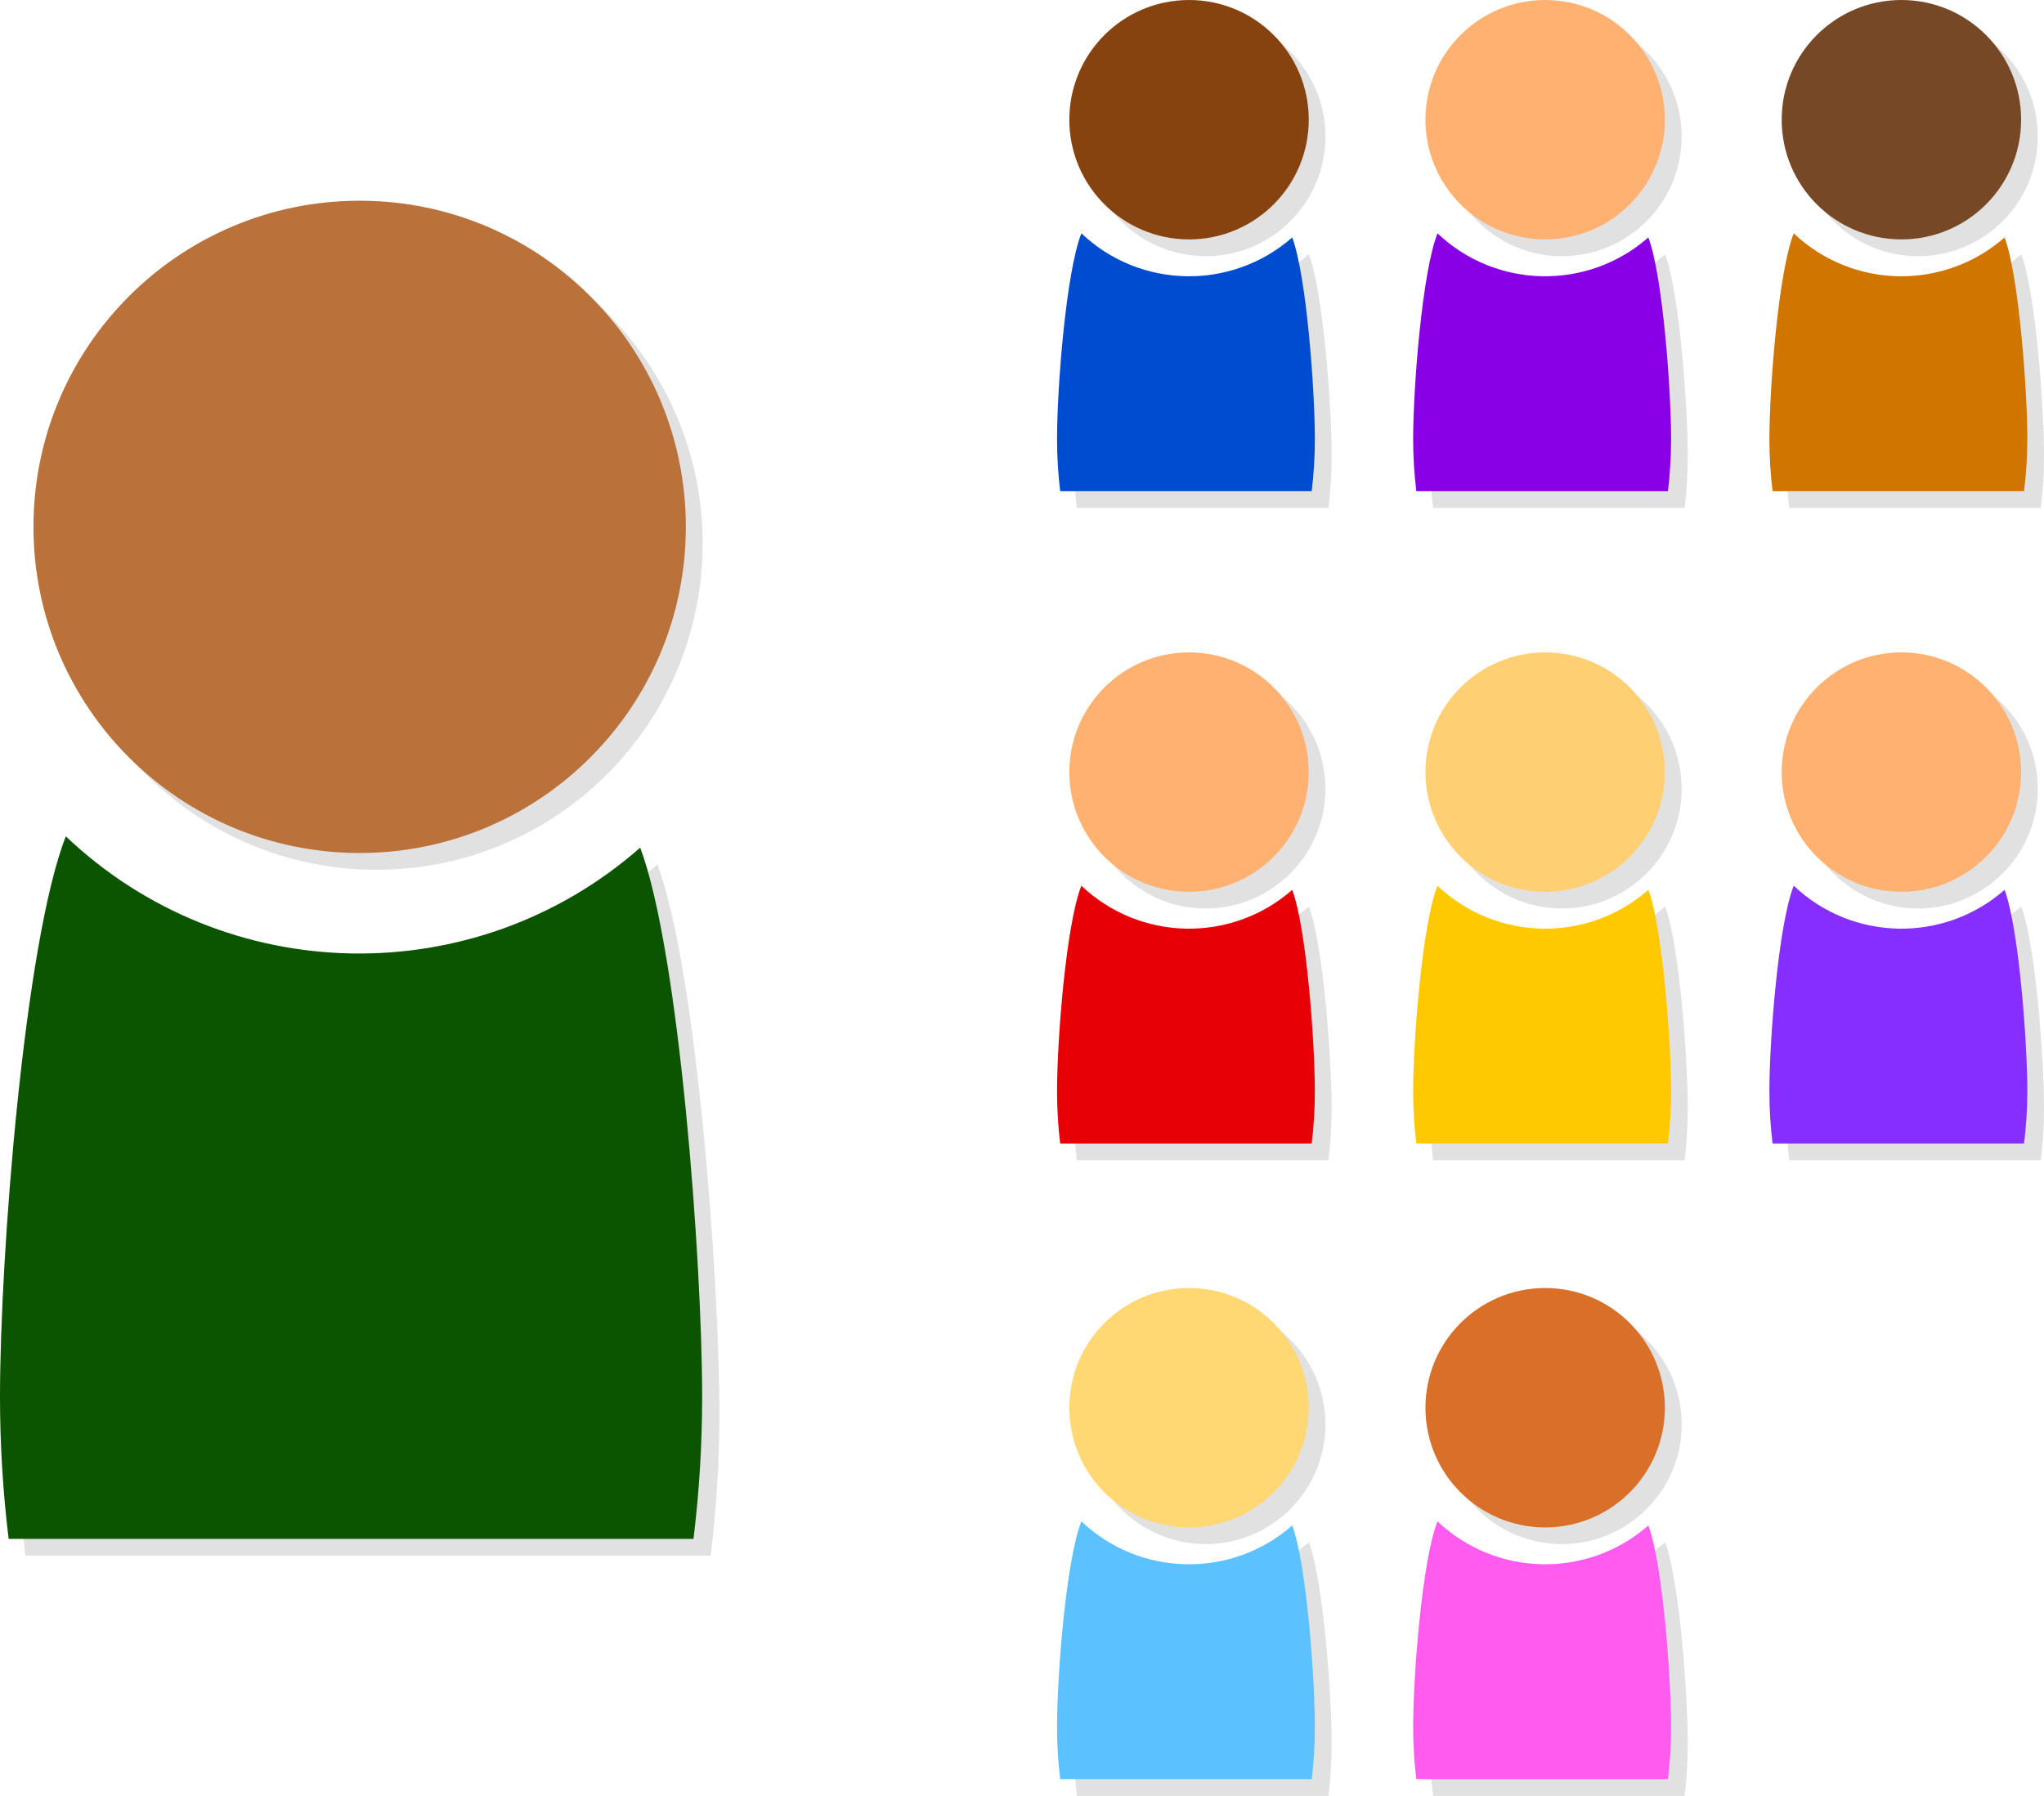
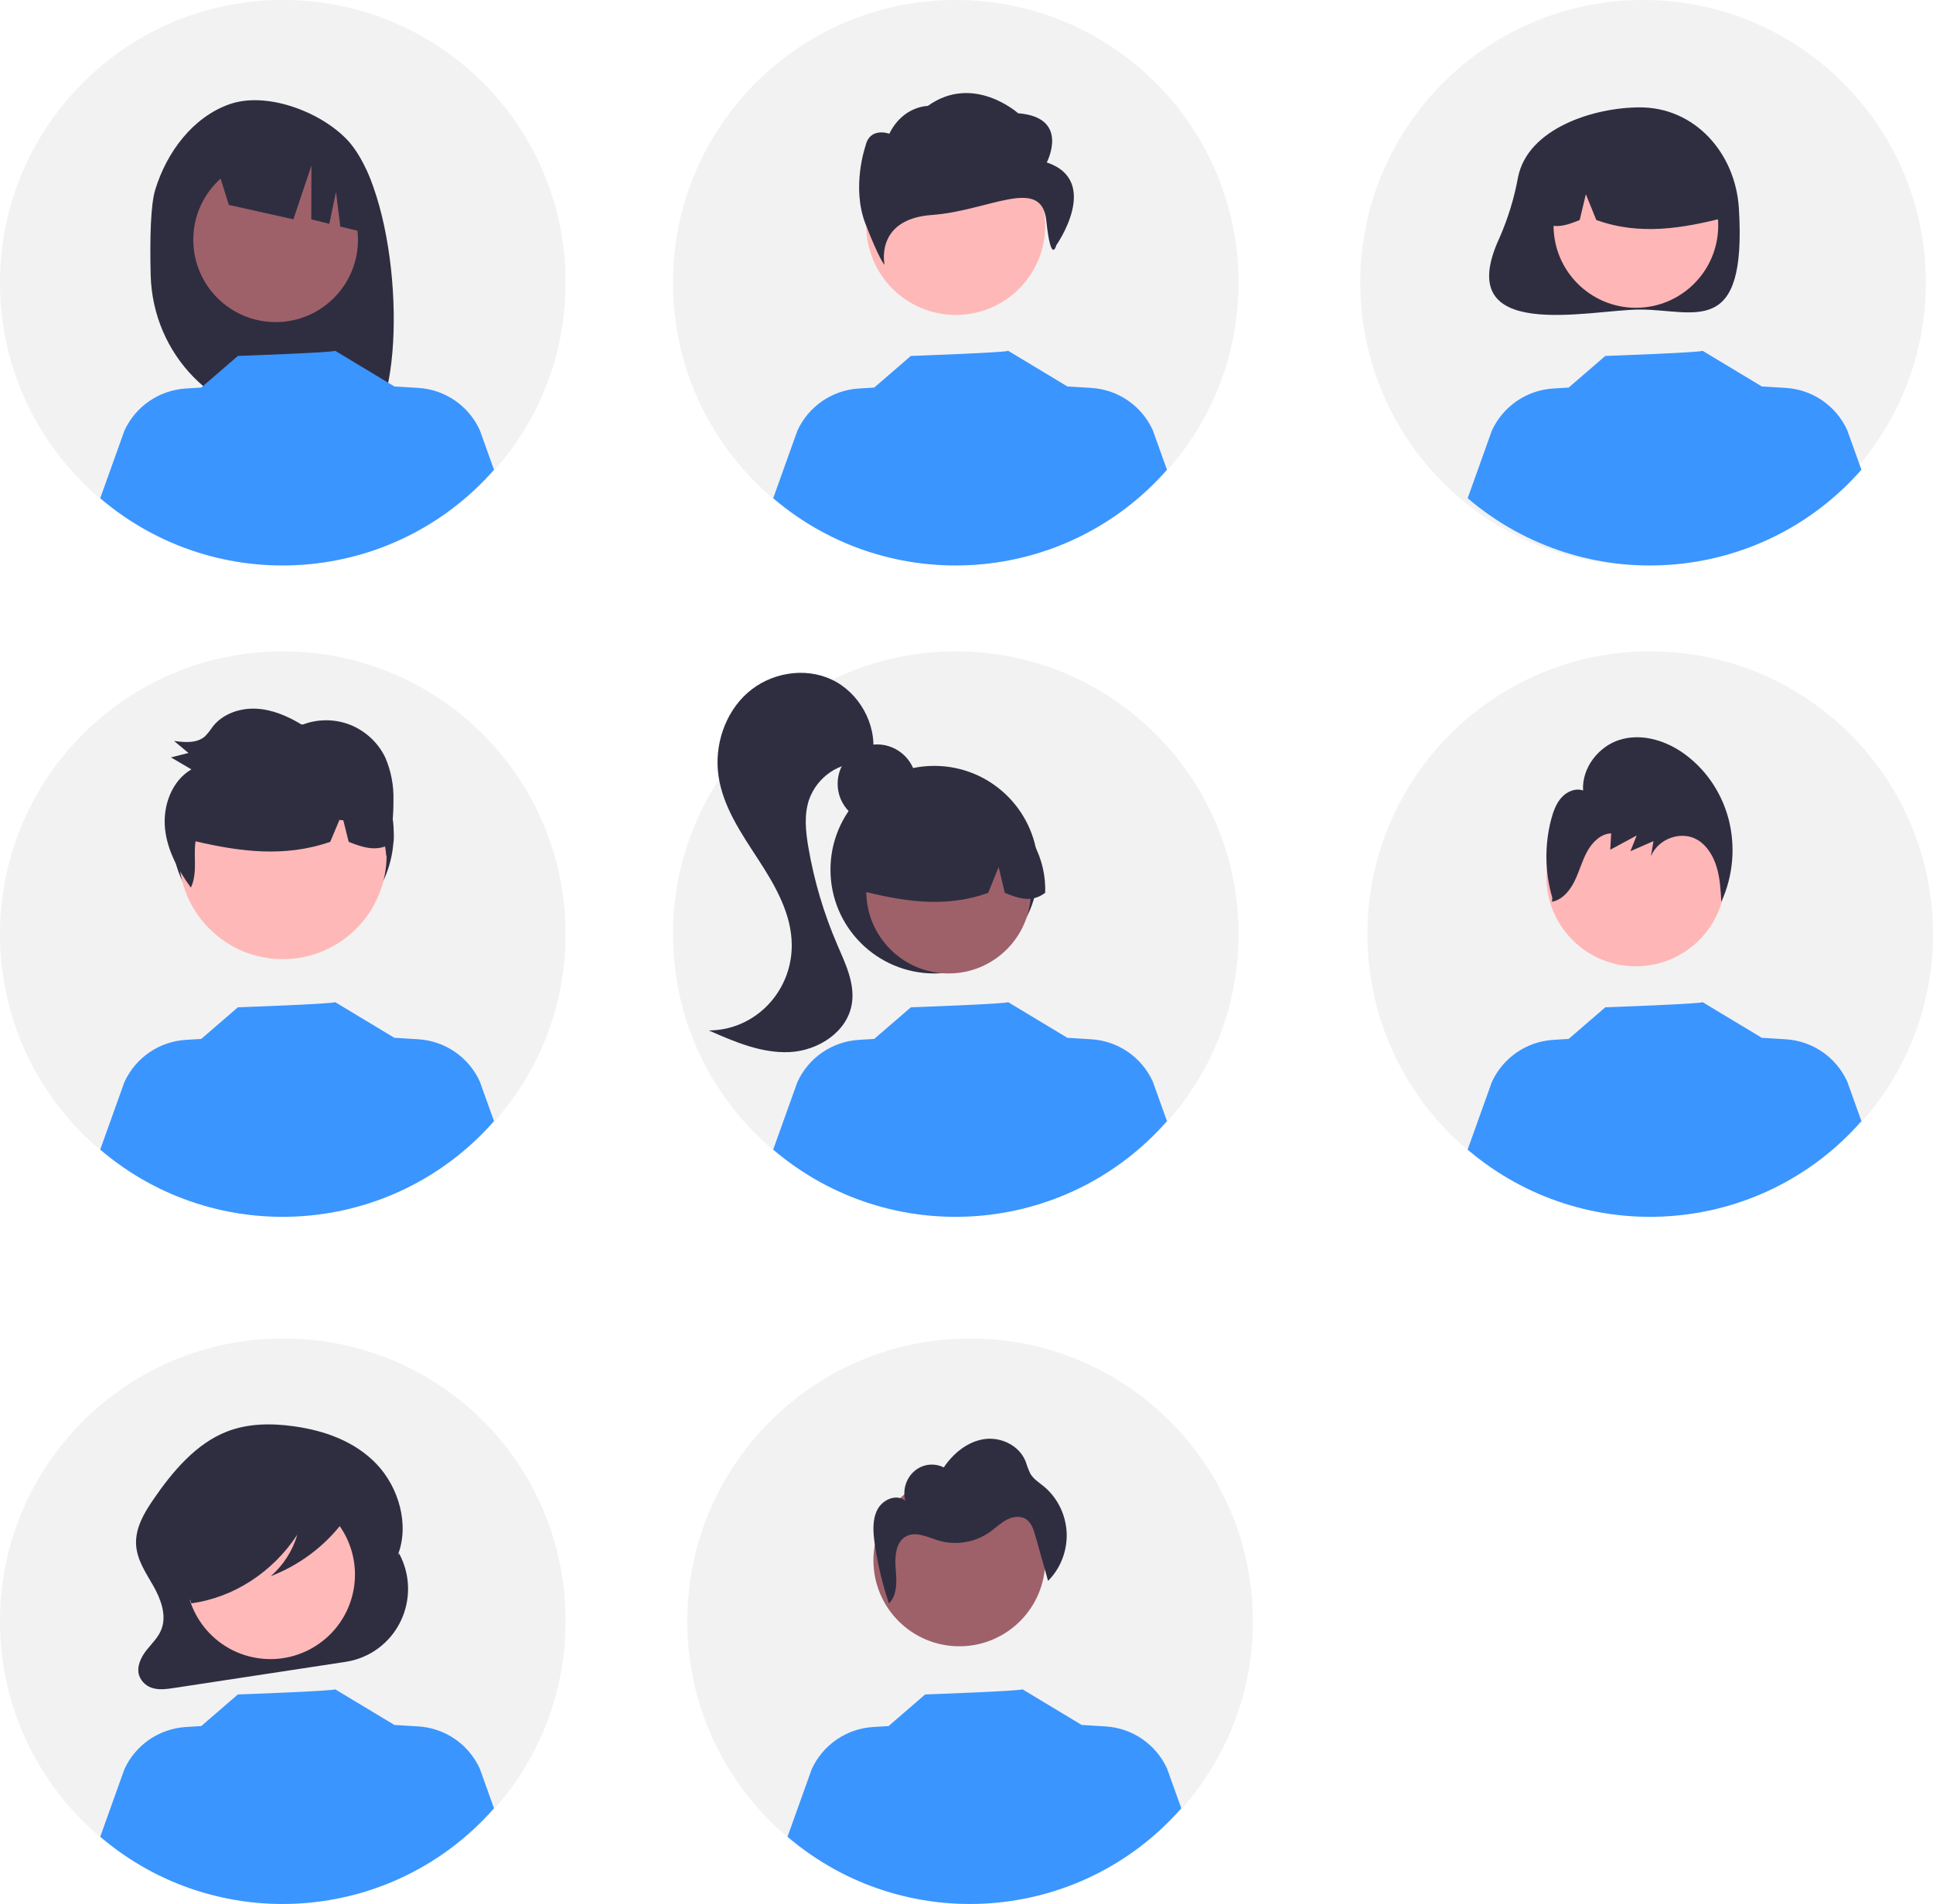
- <svg xmlns="http://www.w3.org/2000/svg" viewBox="0 0 168 147.63">
-   <defs>
-     <style>.cls-1,.cls-2{opacity:0.12;}.cls-3{fill:#ba713a;}.cls-4{fill:#0b5400;}.cls-5{fill:#87430f;}.cls-6{fill:#004cd0;}.cls-7{fill:#ffb171;}.cls-8{fill:#8900e7;}.cls-9{fill:#774825;}.cls-10{fill:#d07500;}.cls-11{fill:#e70006;}.cls-12{fill:#ffd073;}.cls-13{fill:#ffc900;}.cls-14{fill:#862eff;}.cls-15{fill:#ffd773;}.cls-16{fill:#5cc1ff;}.cls-17{fill:#d8702a;}.cls-18{fill:#ff5cef;}</style>
-   </defs>
-   <g id="Layer_2" data-name="Layer 2">
-     <g id="Layer_1-2" data-name="Layer 1">
-       <g class="cls-1">
-         <circle cx="30.94" cy="44.69" r="26.81" />
-         <path d="M58.41,127.88a96.43,96.43,0,0,0,.72-11.69c0-11.15-1.89-36.61-5.1-45.13a35,35,0,0,1-47.21-.93c-3.42,8.7-5.44,34.51-5.44,46.06a96.46,96.46,0,0,0,.71,11.69Z" />
-       </g>
-       <circle class="cls-2" cx="99.1" cy="11.22" r="9.84" />
-       <path class="cls-2" d="M109.19,41.75a35.06,35.06,0,0,0,.26-4.29c0-4.09-.69-13.43-1.87-16.56a12.86,12.86,0,0,1-17.33-.34c-1.26,3.19-2,12.66-2,16.9a35.06,35.06,0,0,0,.26,4.29Z" />
-       <circle class="cls-2" cx="128.38" cy="11.22" r="9.84" />
-       <path class="cls-2" d="M138.46,41.75a35.06,35.06,0,0,0,.26-4.29c0-4.09-.69-13.43-1.86-16.56a12.86,12.86,0,0,1-17.33-.34c-1.26,3.19-2,12.66-2,16.9a35.06,35.06,0,0,0,.26,4.29Z" />
-       <circle class="cls-2" cx="157.65" cy="11.22" r="9.84" />
-       <path class="cls-2" d="M167.74,41.75a35.06,35.06,0,0,0,.26-4.29c0-4.09-.69-13.43-1.87-16.56a12.86,12.86,0,0,1-17.33-.34c-1.26,3.19-2,12.66-2,16.9a35.06,35.06,0,0,0,.26,4.29Z" />
-       <circle class="cls-2" cx="99.1" cy="64.84" r="9.84" />
-       <path class="cls-2" d="M109.19,95.38a35.18,35.18,0,0,0,.26-4.29c0-4.09-.69-13.44-1.87-16.57a12.86,12.86,0,0,1-17.33-.34c-1.26,3.2-2,12.67-2,16.91a35.18,35.18,0,0,0,.26,4.29Z" />
-       <circle class="cls-2" cx="128.38" cy="64.84" r="9.84" />
-       <path class="cls-2" d="M138.46,95.38a35.18,35.18,0,0,0,.26-4.29c0-4.09-.69-13.44-1.86-16.57a12.86,12.86,0,0,1-17.33-.34c-1.26,3.2-2,12.67-2,16.91a35.18,35.18,0,0,0,.26,4.29Z" />
-       <circle class="cls-2" cx="157.65" cy="64.84" r="9.84" />
-       <path class="cls-2" d="M167.74,95.38a35.18,35.18,0,0,0,.26-4.29c0-4.09-.69-13.44-1.87-16.57a12.86,12.86,0,0,1-17.33-.34c-1.26,3.2-2,12.67-2,16.91a35.18,35.18,0,0,0,.26,4.29Z" />
-       <circle class="cls-2" cx="99.1" cy="117.09" r="9.84" />
-       <path class="cls-2" d="M109.19,147.63a35.18,35.18,0,0,0,.26-4.29c0-4.09-.69-13.44-1.87-16.57a12.86,12.86,0,0,1-17.33-.34c-1.26,3.2-2,12.67-2,16.91a35.18,35.18,0,0,0,.26,4.29Z" />
-       <circle class="cls-2" cx="128.38" cy="117.09" r="9.84" />
-       <path class="cls-2" d="M138.46,147.63a35.18,35.18,0,0,0,.26-4.29c0-4.09-.69-13.44-1.86-16.57a12.86,12.86,0,0,1-17.33-.34c-1.26,3.2-2,12.67-2,16.91a35.18,35.18,0,0,0,.26,4.29Z" />
-       <circle class="cls-3" cx="29.56" cy="43.31" r="26.81" />
-       <path class="cls-4" d="M57,126.5a96.34,96.34,0,0,0,.71-11.69c0-11.14-1.88-36.6-5.09-45.13a35,35,0,0,1-47.21-.93C2,77.46,0,103.26,0,114.81A96.34,96.34,0,0,0,.71,126.5Z" />
-       <circle class="cls-5" cx="97.73" cy="9.84" r="9.84" />
-       <path class="cls-6" d="M107.81,40.38a35.18,35.18,0,0,0,.26-4.29c0-4.09-.69-13.44-1.86-16.57a12.86,12.86,0,0,1-17.33-.34c-1.26,3.2-2,12.67-2,16.91a35.18,35.18,0,0,0,.26,4.29Z" />
-       <circle class="cls-7" cx="127" cy="9.84" r="9.84" />
-       <path class="cls-8" d="M137.09,40.38a35.18,35.18,0,0,0,.26-4.29c0-4.09-.69-13.44-1.87-16.57a12.86,12.86,0,0,1-17.33-.34c-1.26,3.2-2,12.67-2,16.91a35.18,35.18,0,0,0,.26,4.29Z" />
-       <circle class="cls-9" cx="156.28" cy="9.84" r="9.84" />
-       <path class="cls-10" d="M166.36,40.38a35.16,35.16,0,0,0,.27-4.29c0-4.09-.7-13.44-1.87-16.57a12.86,12.86,0,0,1-17.33-.34c-1.26,3.2-2,12.67-2,16.91a35.18,35.18,0,0,0,.26,4.29Z" />
-       <circle class="cls-7" cx="97.73" cy="63.47" r="9.84" />
-       <path class="cls-11" d="M107.81,94a35.06,35.06,0,0,0,.26-4.29c0-4.09-.69-13.43-1.86-16.56a12.86,12.86,0,0,1-17.33-.34c-1.26,3.19-2,12.66-2,16.9A35.06,35.06,0,0,0,87.14,94Z" />
-       <circle class="cls-12" cx="127" cy="63.47" r="9.84" />
-       <path class="cls-13" d="M137.09,94a35.06,35.06,0,0,0,.26-4.29c0-4.09-.69-13.43-1.87-16.56a12.86,12.86,0,0,1-17.33-.34c-1.26,3.19-2,12.66-2,16.9a35.06,35.06,0,0,0,.26,4.29Z" />
-       <circle class="cls-7" cx="156.28" cy="63.47" r="9.84" />
-       <path class="cls-14" d="M166.36,94a35,35,0,0,0,.27-4.29c0-4.09-.7-13.43-1.87-16.56a12.86,12.86,0,0,1-17.33-.34c-1.26,3.19-2,12.66-2,16.9a35.06,35.06,0,0,0,.26,4.29Z" />
-       <circle class="cls-15" cx="97.73" cy="115.72" r="9.84" />
-       <path class="cls-16" d="M107.81,146.25a35.06,35.06,0,0,0,.26-4.29c0-4.09-.69-13.43-1.86-16.56a12.86,12.86,0,0,1-17.33-.34c-1.26,3.19-2,12.66-2,16.9a35.06,35.06,0,0,0,.26,4.29Z" />
-       <circle class="cls-17" cx="127" cy="115.72" r="9.84" />
-       <path class="cls-18" d="M137.09,146.25a35.06,35.06,0,0,0,.26-4.29c0-4.09-.69-13.43-1.87-16.56a12.86,12.86,0,0,1-17.33-.34c-1.26,3.19-2,12.66-2,16.9a35.06,35.06,0,0,0,.26,4.29Z" />
-     </g>
+ <svg xmlns="http://www.w3.org/2000/svg" width="270" height="266" viewBox="0 0 270 266">
+   <g fill-rule="nonzero" fill="none">
+     <circle fill="#F2F2F2" cx="39.5" cy="130.5" r="39.5" />
+     <circle fill="#2F2E41" cx="39.5" cy="116.5" r="15.5" />
+     <path d="M79 39.57C78.96 61.385 61.245 79.04 39.43 79 17.615 78.961-.04 61.245 0 39.43.039 17.615 17.755-.039 39.57 0A39.398 39.398 0 0 1 79 39.57z" fill="#F2F2F2" />
+     <circle fill="#F2F2F2" cx="133.5" cy="130.5" r="39.5" />
+     <circle fill="#F2F2F2" cx="133.5" cy="39.5" r="39.5" />
+     <circle fill="#F2F2F2" cx="229.5" cy="39.5" r="39.5" />
+     <circle fill="#F2F2F2" cx="230.5" cy="130.5" r="39.5" />
+     <path d="M79 226.5c0 21.815-17.685 39.5-39.5 39.5S0 248.315 0 226.5 17.685 187 39.5 187A39.327 39.327 0 0 1 79 226.5z" fill="#F2F2F2" />
+     <circle fill="#F2F2F2" cx="135.5" cy="226.5" r="39.5" />
+     <path d="M21.68 26.516c1.615-5.3 5.289-10.162 10.369-11.954 5.08-1.792 12.52.938 16.338 4.857C55.374 26.589 57.08 51.217 52.28 59c-.955-.052-4.25-.09-5.216-.128l-1.366-4.69v4.644c-1.54-.049-3.091-.083-4.655-.101-10.894-.14-19.73-9.128-19.999-20.343-.125-5.162 0-9.777.637-11.866z" fill="#2F2E41" />
+     <circle fill="#9E616A" cx="38.5" cy="33.5" r="11.5" />
+     <path d="M30 22.353 43.06 16c5.438 2.38 9.118 7.438 9.614 13.212L53 33l-5.469-1.352-.6-4.844-.928 4.466-2.524-.624.024-7.52-2.525 7.515-9.014-2.012L30 22.353z" fill="#2F2E41" />
+     <circle fill="#2F2E41" cx="122.5" cy="109.5" r="5.5" />
+     <circle fill="#2F2E41" cx="130.5" cy="121.5" r="14.5" />
+     <circle fill="#9E616A" cx="132.5" cy="124.5" r="11.5" />
+     <path d="M139.771 112.92a12.891 12.891 0 0 0-13.241-.177c-4.116 2.387-6.617 6.848-6.528 11.64 5.785 1.467 11.861 2.59 18.03.35l1.457-3.6.858 3.603c1.879.776 3.762 1.432 5.646-.007.156-4.775-2.214-9.273-6.222-11.81z" fill="#2F2E41" />
+     <path d="M116.166 94.94c-3.805-1.786-8.579-.948-11.747 1.852-3.168 2.801-4.674 7.36-4.062 11.599.624 4.324 3.192 8.049 5.559 11.687 2.367 3.639 4.68 7.626 4.677 11.997-.004 6.556-5.19 11.872-11.593 11.886 3.61 1.59 7.377 3.213 11.303 3.024 3.925-.189 8.04-2.772 8.68-6.742.462-2.86-.909-5.65-2.052-8.302a59.763 59.763 0 0 1-4.009-13.51c-.382-2.22-.63-4.554.077-6.69 1.156-3.247 4.25-5.34 7.622-5.154l1.297-1.195c.577-4.244-1.947-8.666-5.752-10.452zM212.041 24.749a37.957 37.957 0 0 1-2.604 8.502c-6.854 14.83 12.665 9.996 19.64 9.996 7.627 0 14.924 4.102 13.81-14.123C242.41 21.339 236.704 15 229.077 15c-6.514 0-15.673 2.961-17.036 9.749z" fill="#2F2E41" />
+     <circle fill="#FFB6B6" cx="228.5" cy="31.5" r="11.5" />
+     <path d="M221.229 18.92a12.891 12.891 0 0 1 13.241-.177c4.116 2.387 6.617 6.848 6.528 11.64-5.785 1.467-11.861 2.59-18.03.35l-1.457-3.6-.858 3.603c-1.879.776-3.762 1.432-5.646-.007-.156-4.775 2.214-9.273 6.222-11.81z" fill="#2F2E41" />
+     <circle fill="#FFB8B8" cx="39.5" cy="119.5" r="14.5" />
+     <circle fill="#9E616A" cx="134" cy="218" r="12" />
+     <circle fill="#FFB8B8" cx="133.5" cy="31.5" r="12.5" />
+     <path d="M146.21 22.692s3.332-6.296-3.998-6.868c0 0-6.248-5.603-12.617-1.024 0 0-3.474 0-5.374 3.885 0 0-2.732-1.024-3.332 1.717 0 0-2 5.724 0 10.875 1.999 5.15 2.663 5.723 2.663 5.723s-1.403-6.392 6.594-6.964c7.996-.573 15.332-5.525 15.999.771.666 6.296 1.399 3.452 1.399 3.452s6.33-8.992-1.334-11.567z" fill="#2F2E41" />
+     <circle fill="#FFB6B6" cx="228.5" cy="122.5" r="12.5" />
+     <path d="m55.724 216.991-.193.352c1.724-4.282.156-9.56-2.92-12.788-3.075-3.23-7.35-4.706-11.56-5.291-3.126-.435-6.37-.422-9.341.731-4.303 1.671-7.591 5.54-10.336 9.563-1.256 1.84-2.49 3.939-2.365 6.239.116 2.135 1.373 3.946 2.403 5.757 1.03 1.811 1.889 4.058 1.15 6.035-.44 1.178-1.37 2.026-2.126 2.99-.755.963-1.376 2.266-1.011 3.475a2.82 2.82 0 0 0 2.095 1.836c.913.214 1.86.074 2.785-.067L48.3 232.17a10.234 10.234 0 0 0 7.645-5.634 10.38 10.38 0 0 0-.222-9.544z" fill="#2F2E41" />
+     <circle fill="#FFB9B9" transform="rotate(-80.783 37.77 219.978)" cx="37.77" cy="219.978" r="11.811" />
+     <path d="M69 252.627c-14.17 16.144-38.658 17.916-55 3.98l3.372-9.42a10.118 10.118 0 0 1 8.594-5.91l2.145-.131 5.115-4.417s13.782-.493 13.578-.729l8.348 5.028-.007-.035 3.282.201a10.114 10.114 0 0 1 8.594 5.91L69 252.626zM165 252.627c-14.17 16.144-38.658 17.916-55 3.98l3.372-9.42a10.118 10.118 0 0 1 8.594-5.91l2.145-.131 5.115-4.417s13.782-.493 13.578-.729l8.348 5.028-.007-.035 3.282.201a10.114 10.114 0 0 1 8.594 5.91l1.979 5.523z" fill="#3A95FF" />
+     <path d="M48.954 209.568c-.303-1.55-1.938-2.259-3.34-2.603a33.245 33.245 0 0 0-12.445-.66c-3.028.417-6.128 1.338-8.325 3.623a10.628 10.628 0 0 0-2.83 6.97 8.076 8.076 0 0 0 1.027 4.43c.79 1.293 2.138 2.231 3.53 2.198l.14.474c5.896-.794 11.372-4.34 14.82-9.598a12.242 12.242 0 0 1-3.715 5.804c3.98-1.54 7.44-4.118 9.994-7.447.697-.895 1.375-2.011 1.144-3.19z" fill="#2F2E41" />
+     <path d="M69 156.627c-14.17 16.144-38.658 17.916-55 3.98l3.372-9.42a10.118 10.118 0 0 1 8.594-5.91l2.145-.131 5.115-4.417s13.782-.493 13.578-.729l8.348 5.028-.007-.035 3.282.201a10.114 10.114 0 0 1 8.594 5.91L69 156.626zM163 156.627c-14.17 16.144-38.658 17.916-55 3.98l3.372-9.42a10.118 10.118 0 0 1 8.594-5.91l2.145-.131 5.115-4.417s13.782-.493 13.578-.729l8.348 5.028-.007-.035 3.282.201a10.114 10.114 0 0 1 8.594 5.91l1.979 5.523zM260 156.627c-14.17 16.144-38.658 17.916-55 3.98l3.372-9.42a10.118 10.118 0 0 1 8.594-5.91l2.145-.131 5.115-4.417s13.782-.493 13.578-.729l8.348 5.028-.007-.035 3.282.201a10.114 10.114 0 0 1 8.594 5.91l1.979 5.523zM69 65.627c-14.17 16.144-38.658 17.916-55 3.98l3.372-9.42a10.118 10.118 0 0 1 8.594-5.91l2.145-.131 5.115-4.417s13.782-.493 13.578-.729l8.348 5.028-.007-.035 3.282.201a10.114 10.114 0 0 1 8.594 5.91L69 65.626zM163 65.627c-14.17 16.144-38.658 17.916-55 3.98l3.372-9.42a10.118 10.118 0 0 1 8.594-5.91l2.145-.131 5.115-4.417s13.782-.493 13.578-.729l8.348 5.028-.007-.035 3.282.201a10.114 10.114 0 0 1 8.594 5.91L163 65.626zM260 65.627c-14.17 16.144-38.658 17.916-55 3.98l3.372-9.42a10.118 10.118 0 0 1 8.594-5.91l2.145-.131 5.115-4.417s13.782-.493 13.578-.729l8.348 5.028-.007-.035 3.282.201a10.114 10.114 0 0 1 8.594 5.91L260 65.626z" fill="#3A95FF" />
+     <path d="M241.434 114.378c-1.028-3.846-3.365-7.167-6.571-9.34-2.555-1.707-5.744-2.58-8.638-1.676-2.895.903-5.292 3.87-5.102 7.077-1.045-.372-2.233.122-2.998.967-.765.844-1.176 1.98-1.47 3.11a20.624 20.624 0 0 0 .177 10.951l-.058.511c1.413-.244 2.484-1.51 3.15-2.858.666-1.349 1.05-2.845 1.771-4.16.722-1.317 1.921-2.49 3.351-2.531l-.126 2.284 3.692-1.987-.878 2.194 3.224-1.408-.36 2.11c1.065-2.534 4.361-3.647 6.603-2.23 1.302.823 2.156 2.289 2.606 3.829.45 1.54.538 3.169.624 4.779a17.395 17.395 0 0 0 1.003-11.622zM124.03 223.028l-.02-.056-.04.034.06.022z" fill="#2F2E41" />
+     <path d="M148.994 214.145c-.122-2.523-1.27-4.871-3.156-6.45-.685-.568-1.477-1.046-1.93-1.827a12.83 12.83 0 0 1-.657-1.71c-.902-2.247-3.474-3.44-5.78-3.1-2.307.34-4.304 1.962-5.648 3.952a3.71 3.71 0 0 0-4.115.53c-1.155 1.002-1.647 2.614-1.261 4.13-1.195-1.006-3.127-.201-3.873 1.201-.746 1.402-.627 3.118-.406 4.705.402 2.87 1.071 5.691 1.998 8.424 1.163-1.071 1.092-3.022.95-4.671-.148-1.714-.06-3.806 1.373-4.651 1.384-.817 3.064.08 4.59.544a8.356 8.356 0 0 0 7.175-1.18c.795-.563 1.503-1.268 2.36-1.72.856-.452 1.947-.61 2.745-.051.728.51 1.025 1.46 1.272 2.34l1.763 6.251c1.745-1.747 2.691-4.192 2.6-6.717zM54.82 114.87c.1-1.022.144-2.049.136-3.076a14.094 14.094 0 0 0-1.126-5.929c-.984-2.079-2.74-3.723-4.916-4.605a9.229 9.229 0 0 0-6.724.006c-1.947-1.192-4.11-2.138-6.387-2.255-2.278-.117-4.686.702-6.09 2.506a9.68 9.68 0 0 1-1.063 1.34c-1.129 1.014-2.843.867-4.343.66l2.018 1.677-2.442.62 2.85 1.676c-2.758 1.605-4.012 5.11-3.681 8.292.313 3.014 1.813 5.769 3.607 8.218.715-1.464.561-3.216.55-4.865a10.68 10.68 0 0 1 .1-1.599c6.06 1.409 12.393 2.313 18.815.076l1.289-3.06c.18.019.362.036.542.054l.747 3.008c1.693.671 3.39 1.258 5.086.642.083.464.132.938.17 1.394.146-.545.273-1.094.386-1.646.225-.116.44-.25.643-.398a12.991 12.991 0 0 0-.167-2.736z" fill="#2F2E41" />
  </g>
</svg>
